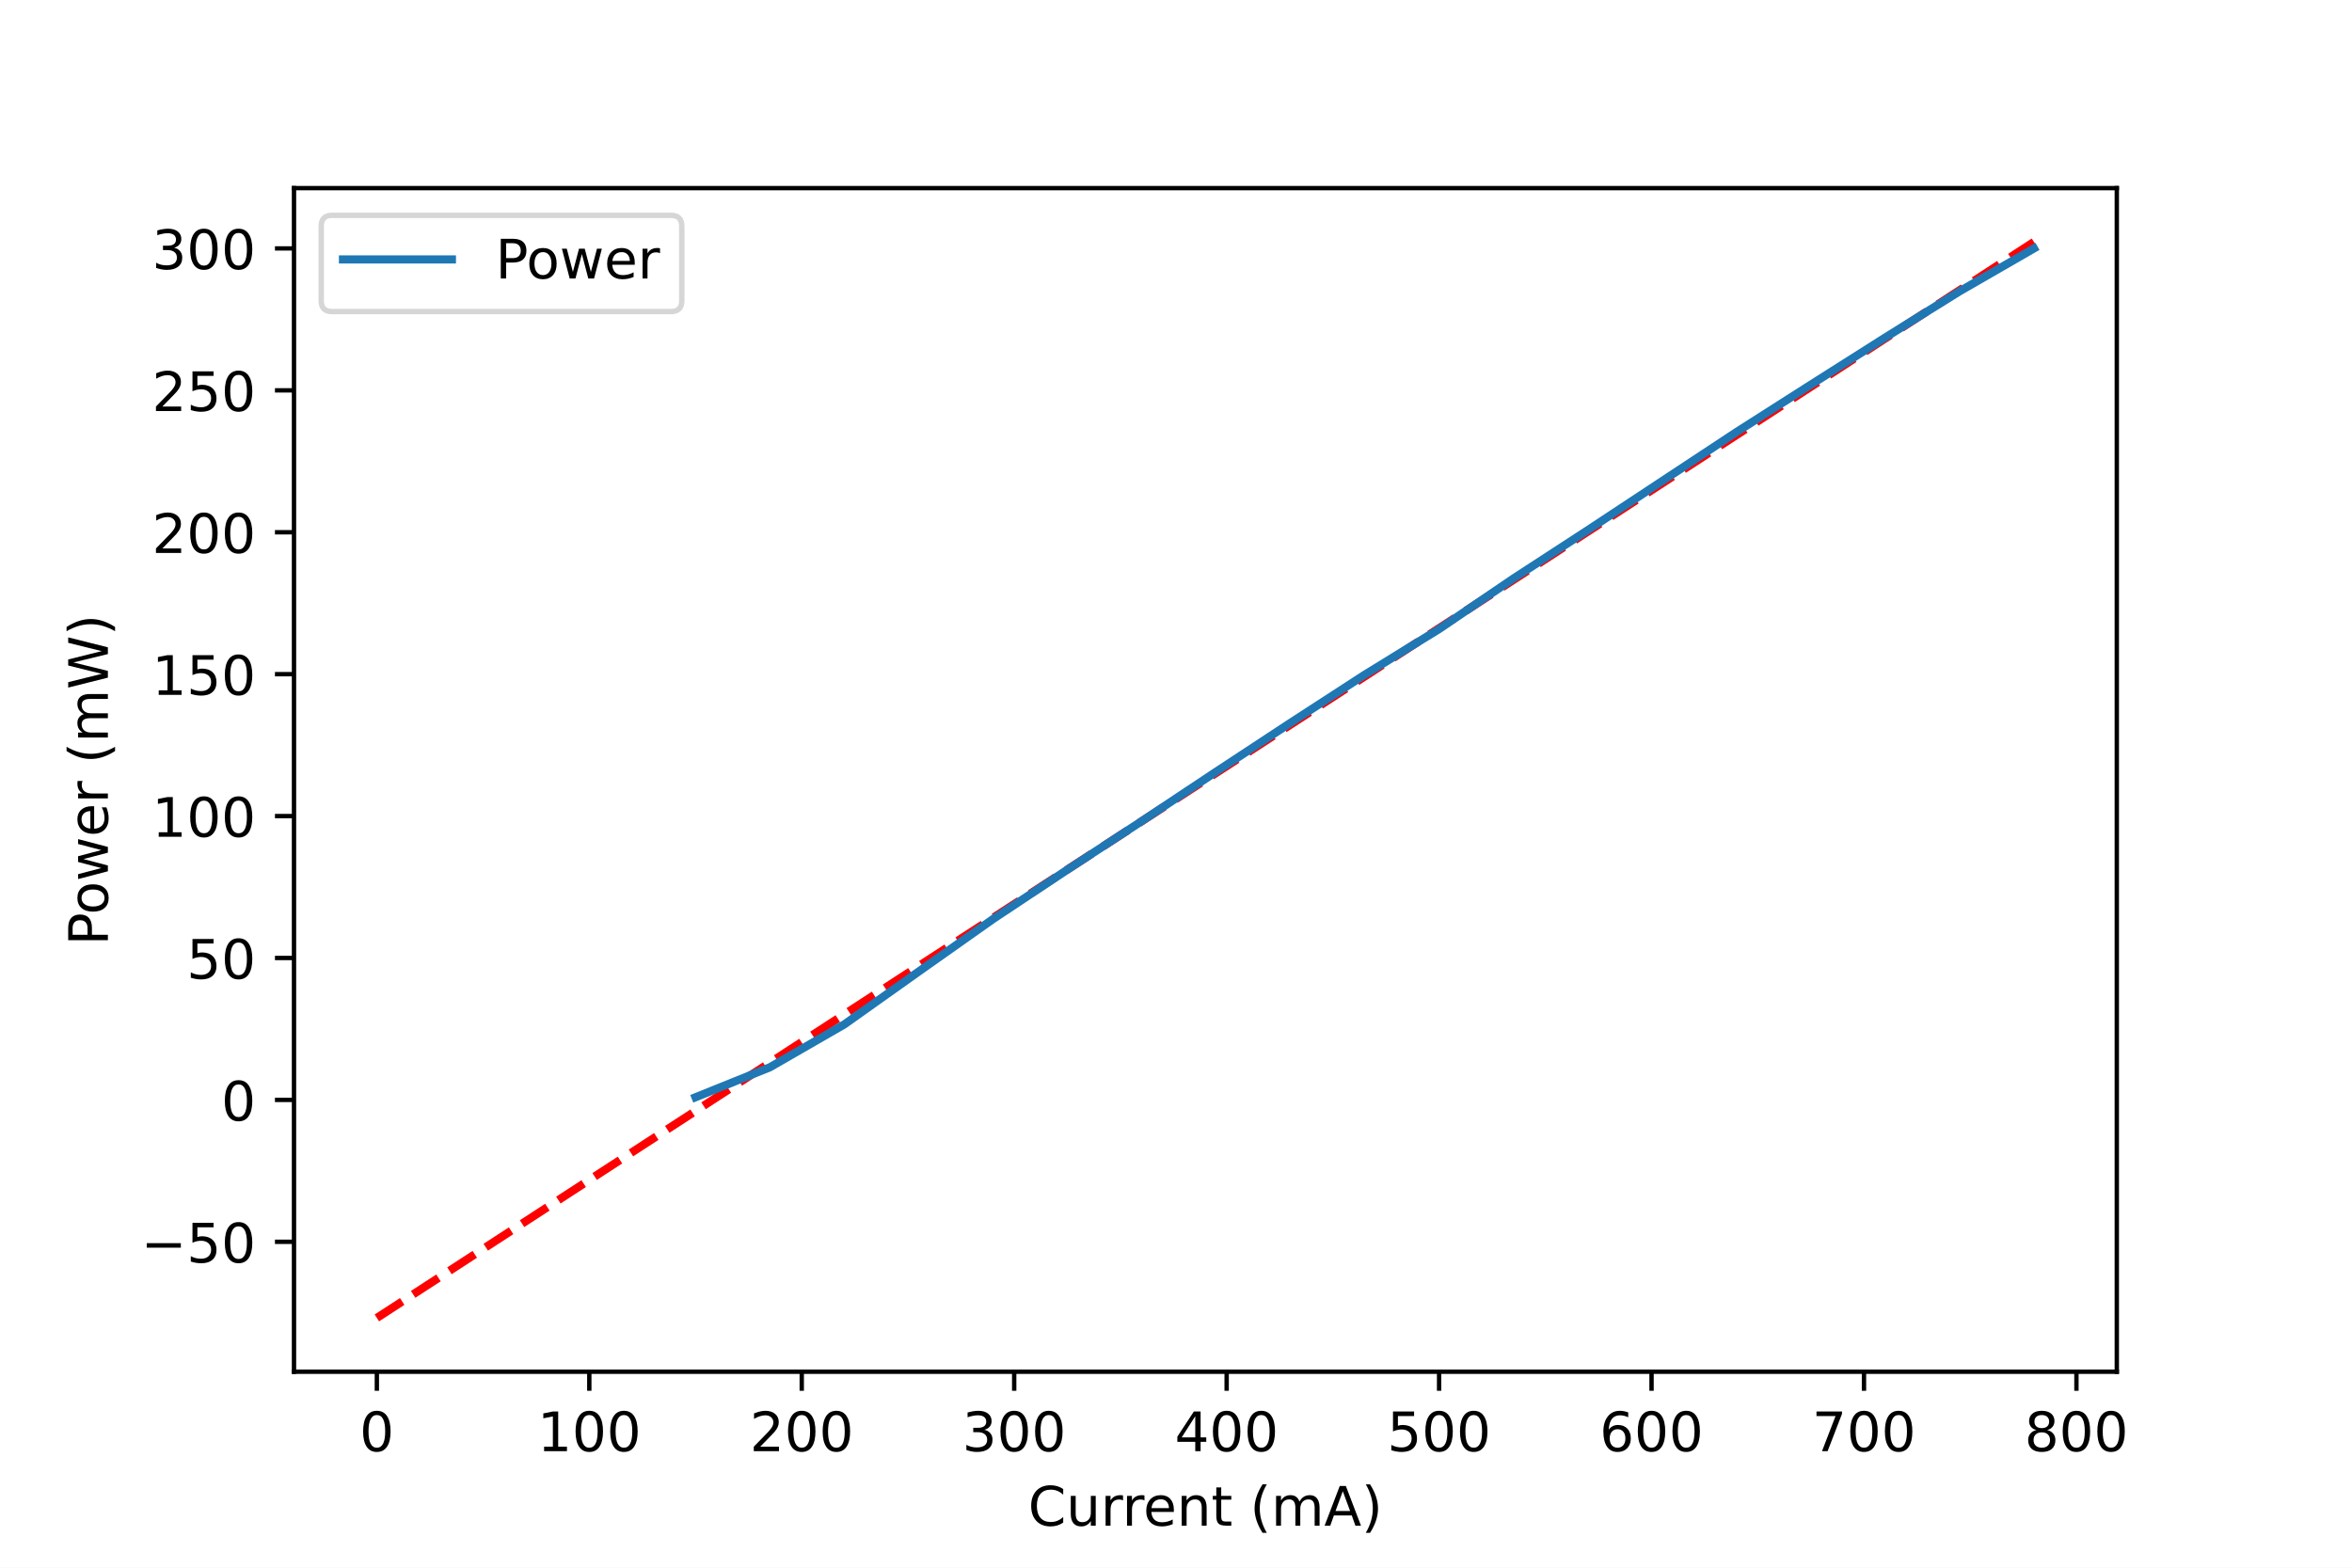
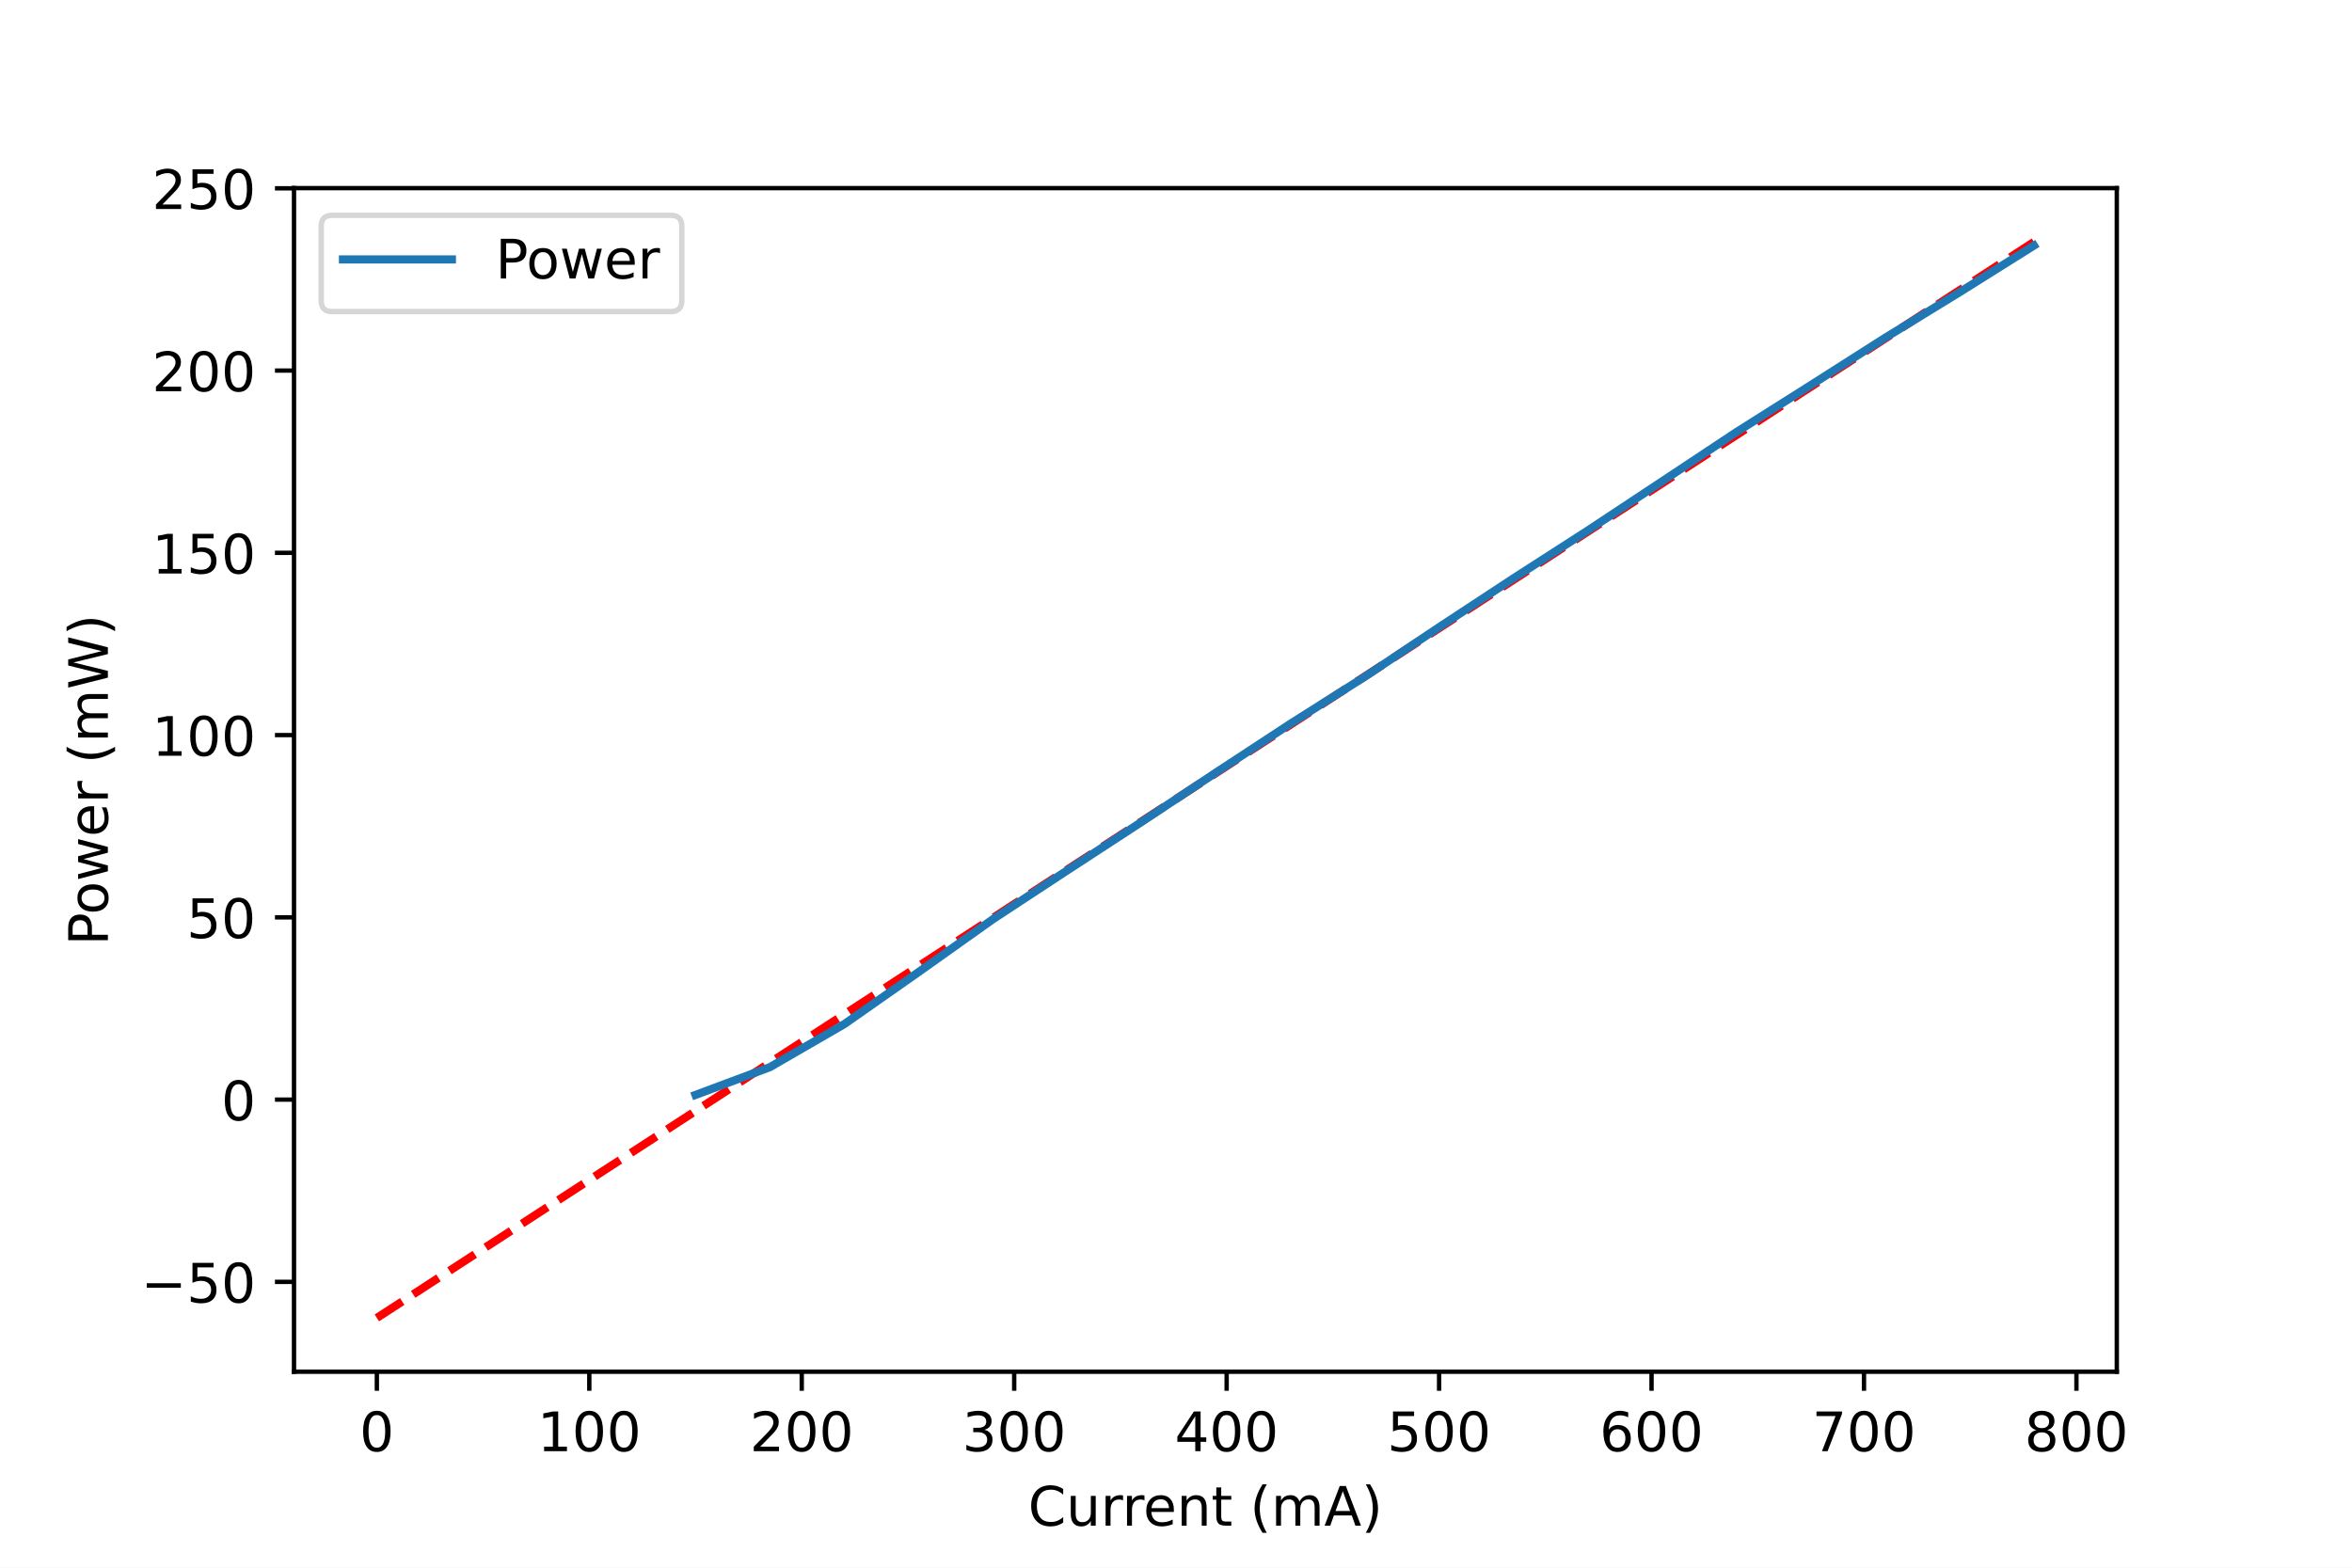
<svg xmlns="http://www.w3.org/2000/svg" xmlns:xlink="http://www.w3.org/1999/xlink" width="432pt" height="288pt" viewBox="0 0 432 288" version="1.1">
  <defs>
    <style type="text/css">*{stroke-linejoin: round; stroke-linecap: butt}</style>
  </defs>
  <g id="figure_1">
    <g id="patch_1">
      <path d="M 0 288  L 432 288  L 432 0  L 0 0  z " style="fill: #ffffff" />
    </g>
    <g id="axes_1">
      <g id="patch_2">
        <path d="M 54 252  L 388.8 252  L 388.8 34.56  L 54 34.56  z " style="fill: #ffffff" />
      </g>
      <g id="matplotlib.axis_1">
        <g id="xtick_1">
          <g id="line2d_1">
            <defs>
-               <path id="m8e9d6e1b4d" d="M 0 0  L 0 3.5  " style="stroke: #000000; stroke-width: 0.8" />
+               <path id="mfcd61e8015" d="M 0 0  L 0 3.5  " style="stroke: #000000; stroke-width: 0.8" />
            </defs>
            <g>
-               <use xlink:href="#m8e9d6e1b4d" x="69.218" y="252" style="stroke: #000000; stroke-width: 0.8" />
+               <use xlink:href="#mfcd61e8015" x="69.218" y="252" style="stroke: #000000; stroke-width: 0.8" />
            </g>
          </g>
          <g id="text_1">
            <g transform="translate(66.03693 266.5984)scale(0.1 -0.1)">
              <defs>
                <path id="DejaVuSans-30" d="M 2034 4250  Q 1547 4250 1301 3770  Q 1056 3291 1056 2328  Q 1056 1369 1301 889  Q 1547 409 2034 409  Q 2525 409 2770 889  Q 3016 1369 3016 2328  Q 3016 3291 2770 3770  Q 2525 4250 2034 4250  z M 2034 4750  Q 2819 4750 3233 4129  Q 3647 3509 3647 2328  Q 3647 1150 3233 529  Q 2819 -91 2034 -91  Q 1250 -91 836 529  Q 422 1150 422 2328  Q 422 3509 836 4129  Q 1250 4750 2034 4750  z " transform="scale(0.015625)" />
              </defs>
              <use xlink:href="#DejaVuSans-30" />
            </g>
          </g>
        </g>
        <g id="xtick_2">
          <g id="line2d_2">
            <g>
-               <use xlink:href="#m8e9d6e1b4d" x="108.239" y="252" style="stroke: #000000; stroke-width: 0.8" />
+               <use xlink:href="#mfcd61e8015" x="108.239" y="252" style="stroke: #000000; stroke-width: 0.8" />
            </g>
          </g>
          <g id="text_2">
            <g transform="translate(98.69541 266.5984)scale(0.1 -0.1)">
              <defs>
                <path id="DejaVuSans-31" d="M 794 531  L 1825 531  L 1825 4091  L 703 3866  L 703 4441  L 1819 4666  L 2450 4666  L 2450 531  L 3481 531  L 3481 0  L 794 0  L 794 531  z " transform="scale(0.015625)" />
              </defs>
              <use xlink:href="#DejaVuSans-31" />
              <use xlink:href="#DejaVuSans-30" x="63.623" />
              <use xlink:href="#DejaVuSans-30" x="127.246" />
            </g>
          </g>
        </g>
        <g id="xtick_3">
          <g id="line2d_3">
            <g>
-               <use xlink:href="#m8e9d6e1b4d" x="147.26" y="252" style="stroke: #000000; stroke-width: 0.8" />
+               <use xlink:href="#mfcd61e8015" x="147.26" y="252" style="stroke: #000000; stroke-width: 0.8" />
            </g>
          </g>
          <g id="text_3">
            <g transform="translate(137.7164 266.5984)scale(0.1 -0.1)">
              <defs>
                <path id="DejaVuSans-32" d="M 1228 531  L 3431 531  L 3431 0  L 469 0  L 469 531  Q 828 903 1448 1529  Q 2069 2156 2228 2338  Q 2531 2678 2651 2914  Q 2772 3150 2772 3378  Q 2772 3750 2511 3984  Q 2250 4219 1831 4219  Q 1534 4219 1204 4116  Q 875 4013 500 3803  L 500 4441  Q 881 4594 1212 4672  Q 1544 4750 1819 4750  Q 2544 4750 2975 4387  Q 3406 4025 3406 3419  Q 3406 3131 3298 2873  Q 3191 2616 2906 2266  Q 2828 2175 2409 1742  Q 1991 1309 1228 531  z " transform="scale(0.015625)" />
              </defs>
              <use xlink:href="#DejaVuSans-32" />
              <use xlink:href="#DejaVuSans-30" x="63.623" />
              <use xlink:href="#DejaVuSans-30" x="127.246" />
            </g>
          </g>
        </g>
        <g id="xtick_4">
          <g id="line2d_4">
            <g>
-               <use xlink:href="#m8e9d6e1b4d" x="186.281" y="252" style="stroke: #000000; stroke-width: 0.8" />
+               <use xlink:href="#mfcd61e8015" x="186.281" y="252" style="stroke: #000000; stroke-width: 0.8" />
            </g>
          </g>
          <g id="text_4">
            <g transform="translate(176.7374 266.5984)scale(0.1 -0.1)">
              <defs>
                <path id="DejaVuSans-33" d="M 2597 2516  Q 3050 2419 3304 2112  Q 3559 1806 3559 1356  Q 3559 666 3084 287  Q 2609 -91 1734 -91  Q 1441 -91 1130 -33  Q 819 25 488 141  L 488 750  Q 750 597 1062 519  Q 1375 441 1716 441  Q 2309 441 2620 675  Q 2931 909 2931 1356  Q 2931 1769 2642 2001  Q 2353 2234 1838 2234  L 1294 2234  L 1294 2753  L 1863 2753  Q 2328 2753 2575 2939  Q 2822 3125 2822 3475  Q 2822 3834 2567 4026  Q 2313 4219 1838 4219  Q 1578 4219 1281 4162  Q 984 4106 628 3988  L 628 4550  Q 988 4650 1302 4700  Q 1616 4750 1894 4750  Q 2613 4750 3031 4423  Q 3450 4097 3450 3541  Q 3450 3153 3228 2886  Q 3006 2619 2597 2516  z " transform="scale(0.015625)" />
              </defs>
              <use xlink:href="#DejaVuSans-33" />
              <use xlink:href="#DejaVuSans-30" x="63.623" />
              <use xlink:href="#DejaVuSans-30" x="127.246" />
            </g>
          </g>
        </g>
        <g id="xtick_5">
          <g id="line2d_5">
            <g>
-               <use xlink:href="#m8e9d6e1b4d" x="225.302" y="252" style="stroke: #000000; stroke-width: 0.8" />
+               <use xlink:href="#mfcd61e8015" x="225.302" y="252" style="stroke: #000000; stroke-width: 0.8" />
            </g>
          </g>
          <g id="text_5">
            <g transform="translate(215.7583 266.5984)scale(0.1 -0.1)">
              <defs>
                <path id="DejaVuSans-34" d="M 2419 4116  L 825 1625  L 2419 1625  L 2419 4116  z M 2253 4666  L 3047 4666  L 3047 1625  L 3713 1625  L 3713 1100  L 3047 1100  L 3047 0  L 2419 0  L 2419 1100  L 313 1100  L 313 1709  L 2253 4666  z " transform="scale(0.015625)" />
              </defs>
              <use xlink:href="#DejaVuSans-34" />
              <use xlink:href="#DejaVuSans-30" x="63.623" />
              <use xlink:href="#DejaVuSans-30" x="127.246" />
            </g>
          </g>
        </g>
        <g id="xtick_6">
          <g id="line2d_6">
            <g>
-               <use xlink:href="#m8e9d6e1b4d" x="264.323" y="252" style="stroke: #000000; stroke-width: 0.8" />
+               <use xlink:href="#mfcd61e8015" x="264.323" y="252" style="stroke: #000000; stroke-width: 0.8" />
            </g>
          </g>
          <g id="text_6">
            <g transform="translate(254.7793 266.5984)scale(0.1 -0.1)">
              <defs>
                <path id="DejaVuSans-35" d="M 691 4666  L 3169 4666  L 3169 4134  L 1269 4134  L 1269 2991  Q 1406 3038 1543 3061  Q 1681 3084 1819 3084  Q 2600 3084 3056 2656  Q 3513 2228 3513 1497  Q 3513 744 3044 326  Q 2575 -91 1722 -91  Q 1428 -91 1123 -41  Q 819 9 494 109  L 494 744  Q 775 591 1075 516  Q 1375 441 1709 441  Q 2250 441 2565 725  Q 2881 1009 2881 1497  Q 2881 1984 2565 2268  Q 2250 2553 1709 2553  Q 1456 2553 1204 2497  Q 953 2441 691 2322  L 691 4666  z " transform="scale(0.015625)" />
              </defs>
              <use xlink:href="#DejaVuSans-35" />
              <use xlink:href="#DejaVuSans-30" x="63.623" />
              <use xlink:href="#DejaVuSans-30" x="127.246" />
            </g>
          </g>
        </g>
        <g id="xtick_7">
          <g id="line2d_7">
            <g>
-               <use xlink:href="#m8e9d6e1b4d" x="303.344" y="252" style="stroke: #000000; stroke-width: 0.8" />
+               <use xlink:href="#mfcd61e8015" x="303.344" y="252" style="stroke: #000000; stroke-width: 0.8" />
            </g>
          </g>
          <g id="text_7">
            <g transform="translate(293.8003 266.5984)scale(0.1 -0.1)">
              <defs>
                <path id="DejaVuSans-36" d="M 2113 2584  Q 1688 2584 1439 2293  Q 1191 2003 1191 1497  Q 1191 994 1439 701  Q 1688 409 2113 409  Q 2538 409 2786 701  Q 3034 994 3034 1497  Q 3034 2003 2786 2293  Q 2538 2584 2113 2584  z M 3366 4563  L 3366 3988  Q 3128 4100 2886 4159  Q 2644 4219 2406 4219  Q 1781 4219 1451 3797  Q 1122 3375 1075 2522  Q 1259 2794 1537 2939  Q 1816 3084 2150 3084  Q 2853 3084 3261 2657  Q 3669 2231 3669 1497  Q 3669 778 3244 343  Q 2819 -91 2113 -91  Q 1303 -91 875 529  Q 447 1150 447 2328  Q 447 3434 972 4092  Q 1497 4750 2381 4750  Q 2619 4750 2861 4703  Q 3103 4656 3366 4563  z " transform="scale(0.015625)" />
              </defs>
              <use xlink:href="#DejaVuSans-36" />
              <use xlink:href="#DejaVuSans-30" x="63.623" />
              <use xlink:href="#DejaVuSans-30" x="127.246" />
            </g>
          </g>
        </g>
        <g id="xtick_8">
          <g id="line2d_8">
            <g>
-               <use xlink:href="#m8e9d6e1b4d" x="342.365" y="252" style="stroke: #000000; stroke-width: 0.8" />
+               <use xlink:href="#mfcd61e8015" x="342.365" y="252" style="stroke: #000000; stroke-width: 0.8" />
            </g>
          </g>
          <g id="text_8">
            <g transform="translate(332.8213 266.5984)scale(0.1 -0.1)">
              <defs>
                <path id="DejaVuSans-37" d="M 525 4666  L 3525 4666  L 3525 4397  L 1831 0  L 1172 0  L 2766 4134  L 525 4134  L 525 4666  z " transform="scale(0.015625)" />
              </defs>
              <use xlink:href="#DejaVuSans-37" />
              <use xlink:href="#DejaVuSans-30" x="63.623" />
              <use xlink:href="#DejaVuSans-30" x="127.246" />
            </g>
          </g>
        </g>
        <g id="xtick_9">
          <g id="line2d_9">
            <g>
-               <use xlink:href="#m8e9d6e1b4d" x="381.386" y="252" style="stroke: #000000; stroke-width: 0.8" />
+               <use xlink:href="#mfcd61e8015" x="381.386" y="252" style="stroke: #000000; stroke-width: 0.8" />
            </g>
          </g>
          <g id="text_9">
            <g transform="translate(371.8423 266.5984)scale(0.1 -0.1)">
              <defs>
                <path id="DejaVuSans-38" d="M 2034 2216  Q 1584 2216 1326 1975  Q 1069 1734 1069 1313  Q 1069 891 1326 650  Q 1584 409 2034 409  Q 2484 409 2743 651  Q 3003 894 3003 1313  Q 3003 1734 2745 1975  Q 2488 2216 2034 2216  z M 1403 2484  Q 997 2584 770 2862  Q 544 3141 544 3541  Q 544 4100 942 4425  Q 1341 4750 2034 4750  Q 2731 4750 3128 4425  Q 3525 4100 3525 3541  Q 3525 3141 3298 2862  Q 3072 2584 2669 2484  Q 3125 2378 3379 2068  Q 3634 1759 3634 1313  Q 3634 634 3220 271  Q 2806 -91 2034 -91  Q 1263 -91 848 271  Q 434 634 434 1313  Q 434 1759 690 2068  Q 947 2378 1403 2484  z M 1172 3481  Q 1172 3119 1398 2916  Q 1625 2713 2034 2713  Q 2441 2713 2670 2916  Q 2900 3119 2900 3481  Q 2900 3844 2670 4047  Q 2441 4250 2034 4250  Q 1625 4250 1398 4047  Q 1172 3844 1172 3481  z " transform="scale(0.015625)" />
              </defs>
              <use xlink:href="#DejaVuSans-38" />
              <use xlink:href="#DejaVuSans-30" x="63.623" />
              <use xlink:href="#DejaVuSans-30" x="127.246" />
            </g>
          </g>
        </g>
        <g id="text_10">
          <g transform="translate(188.8422 280.2766)scale(0.1 -0.1)">
            <defs>
              <path id="DejaVuSans-43" d="M 4122 4306  L 4122 3641  Q 3803 3938 3442 4084  Q 3081 4231 2675 4231  Q 1875 4231 1450 3742  Q 1025 3253 1025 2328  Q 1025 1406 1450 917  Q 1875 428 2675 428  Q 3081 428 3442 575  Q 3803 722 4122 1019  L 4122 359  Q 3791 134 3420 21  Q 3050 -91 2638 -91  Q 1578 -91 968 557  Q 359 1206 359 2328  Q 359 3453 968 4101  Q 1578 4750 2638 4750  Q 3056 4750 3426 4639  Q 3797 4528 4122 4306  z " transform="scale(0.015625)" />
              <path id="DejaVuSans-75" d="M 544 1381  L 544 3500  L 1119 3500  L 1119 1403  Q 1119 906 1312 657  Q 1506 409 1894 409  Q 2359 409 2629 706  Q 2900 1003 2900 1516  L 2900 3500  L 3475 3500  L 3475 0  L 2900 0  L 2900 538  Q 2691 219 2414 64  Q 2138 -91 1772 -91  Q 1169 -91 856 284  Q 544 659 544 1381  z M 1991 3584  L 1991 3584  z " transform="scale(0.015625)" />
              <path id="DejaVuSans-72" d="M 2631 2963  Q 2534 3019 2420 3045  Q 2306 3072 2169 3072  Q 1681 3072 1420 2755  Q 1159 2438 1159 1844  L 1159 0  L 581 0  L 581 3500  L 1159 3500  L 1159 2956  Q 1341 3275 1631 3429  Q 1922 3584 2338 3584  Q 2397 3584 2469 3576  Q 2541 3569 2628 3553  L 2631 2963  z " transform="scale(0.015625)" />
              <path id="DejaVuSans-65" d="M 3597 1894  L 3597 1613  L 953 1613  Q 991 1019 1311 708  Q 1631 397 2203 397  Q 2534 397 2845 478  Q 3156 559 3463 722  L 3463 178  Q 3153 47 2828 -22  Q 2503 -91 2169 -91  Q 1331 -91 842 396  Q 353 884 353 1716  Q 353 2575 817 3079  Q 1281 3584 2069 3584  Q 2775 3584 3186 3129  Q 3597 2675 3597 1894  z M 3022 2063  Q 3016 2534 2758 2815  Q 2500 3097 2075 3097  Q 1594 3097 1305 2825  Q 1016 2553 972 2059  L 3022 2063  z " transform="scale(0.015625)" />
              <path id="DejaVuSans-6e" d="M 3513 2113  L 3513 0  L 2938 0  L 2938 2094  Q 2938 2591 2744 2837  Q 2550 3084 2163 3084  Q 1697 3084 1428 2787  Q 1159 2491 1159 1978  L 1159 0  L 581 0  L 581 3500  L 1159 3500  L 1159 2956  Q 1366 3272 1645 3428  Q 1925 3584 2291 3584  Q 2894 3584 3203 3211  Q 3513 2838 3513 2113  z " transform="scale(0.015625)" />
              <path id="DejaVuSans-74" d="M 1172 4494  L 1172 3500  L 2356 3500  L 2356 3053  L 1172 3053  L 1172 1153  Q 1172 725 1289 603  Q 1406 481 1766 481  L 2356 481  L 2356 0  L 1766 0  Q 1100 0 847 248  Q 594 497 594 1153  L 594 3053  L 172 3053  L 172 3500  L 594 3500  L 594 4494  L 1172 4494  z " transform="scale(0.015625)" />
              <path id="DejaVuSans-20" transform="scale(0.015625)" />
              <path id="DejaVuSans-28" d="M 1984 4856  Q 1566 4138 1362 3434  Q 1159 2731 1159 2009  Q 1159 1288 1364 580  Q 1569 -128 1984 -844  L 1484 -844  Q 1016 -109 783 600  Q 550 1309 550 2009  Q 550 2706 781 3412  Q 1013 4119 1484 4856  L 1984 4856  z " transform="scale(0.015625)" />
              <path id="DejaVuSans-6d" d="M 3328 2828  Q 3544 3216 3844 3400  Q 4144 3584 4550 3584  Q 5097 3584 5394 3201  Q 5691 2819 5691 2113  L 5691 0  L 5113 0  L 5113 2094  Q 5113 2597 4934 2840  Q 4756 3084 4391 3084  Q 3944 3084 3684 2787  Q 3425 2491 3425 1978  L 3425 0  L 2847 0  L 2847 2094  Q 2847 2600 2669 2842  Q 2491 3084 2119 3084  Q 1678 3084 1418 2786  Q 1159 2488 1159 1978  L 1159 0  L 581 0  L 581 3500  L 1159 3500  L 1159 2956  Q 1356 3278 1631 3431  Q 1906 3584 2284 3584  Q 2666 3584 2933 3390  Q 3200 3197 3328 2828  z " transform="scale(0.015625)" />
              <path id="DejaVuSans-41" d="M 2188 4044  L 1331 1722  L 3047 1722  L 2188 4044  z M 1831 4666  L 2547 4666  L 4325 0  L 3669 0  L 3244 1197  L 1141 1197  L 716 0  L 50 0  L 1831 4666  z " transform="scale(0.015625)" />
              <path id="DejaVuSans-29" d="M 513 4856  L 1013 4856  Q 1481 4119 1714 3412  Q 1947 2706 1947 2009  Q 1947 1309 1714 600  Q 1481 -109 1013 -844  L 513 -844  Q 928 -128 1133 580  Q 1338 1288 1338 2009  Q 1338 2731 1133 3434  Q 928 4138 513 4856  z " transform="scale(0.015625)" />
            </defs>
            <use xlink:href="#DejaVuSans-43" />
            <use xlink:href="#DejaVuSans-75" x="69.824" />
            <use xlink:href="#DejaVuSans-72" x="133.203" />
            <use xlink:href="#DejaVuSans-72" x="172.566" />
            <use xlink:href="#DejaVuSans-65" x="211.43" />
            <use xlink:href="#DejaVuSans-6e" x="272.953" />
            <use xlink:href="#DejaVuSans-74" x="336.332" />
            <use xlink:href="#DejaVuSans-20" x="375.541" />
            <use xlink:href="#DejaVuSans-28" x="407.328" />
            <use xlink:href="#DejaVuSans-6d" x="446.342" />
            <use xlink:href="#DejaVuSans-41" x="543.754" />
            <use xlink:href="#DejaVuSans-29" x="612.162" />
          </g>
        </g>
      </g>
      <g id="matplotlib.axis_2">
        <g id="ytick_1">
          <g id="line2d_10">
            <defs>
-               <path id="m1fa6ae3ef1" d="M 0 0  L -3.5 0  " style="stroke: #000000; stroke-width: 0.8" />
+               <path id="m5d282acfea" d="M 0 0  L -3.5 0  " style="stroke: #000000; stroke-width: 0.8" />
            </defs>
            <g>
-               <use xlink:href="#m1fa6ae3ef1" x="54" y="228.132" style="stroke: #000000; stroke-width: 0.8" />
+               <use xlink:href="#m5d282acfea" x="54" y="235.493" style="stroke: #000000; stroke-width: 0.8" />
            </g>
          </g>
          <g id="text_11">
-             <g transform="translate(25.89531 231.9315)scale(0.1 -0.1)">
+             <g transform="translate(25.89531 239.2925)scale(0.1 -0.1)">
              <defs>
                <path id="DejaVuSans-2212" d="M 678 2272  L 4684 2272  L 4684 1741  L 678 1741  L 678 2272  z " transform="scale(0.015625)" />
              </defs>
              <use xlink:href="#DejaVuSans-2212" />
              <use xlink:href="#DejaVuSans-35" x="83.789" />
              <use xlink:href="#DejaVuSans-30" x="147.412" />
            </g>
          </g>
        </g>
        <g id="ytick_2">
          <g id="line2d_11">
            <g>
-               <use xlink:href="#m1fa6ae3ef1" x="54" y="202.062" style="stroke: #000000; stroke-width: 0.8" />
+               <use xlink:href="#m5d282acfea" x="54" y="202.01" style="stroke: #000000; stroke-width: 0.8" />
            </g>
          </g>
          <g id="text_12">
-             <g transform="translate(40.6375 205.8609)scale(0.1 -0.1)">
+             <g transform="translate(40.6375 205.8096)scale(0.1 -0.1)">
              <use xlink:href="#DejaVuSans-30" />
            </g>
          </g>
        </g>
        <g id="ytick_3">
          <g id="line2d_12">
            <g>
-               <use xlink:href="#m1fa6ae3ef1" x="54" y="175.991" style="stroke: #000000; stroke-width: 0.8" />
+               <use xlink:href="#m5d282acfea" x="54" y="168.528" style="stroke: #000000; stroke-width: 0.8" />
            </g>
          </g>
          <g id="text_13">
-             <g transform="translate(34.275 179.7903)scale(0.1 -0.1)">
+             <g transform="translate(34.275 172.3267)scale(0.1 -0.1)">
              <use xlink:href="#DejaVuSans-35" />
              <use xlink:href="#DejaVuSans-30" x="63.623" />
            </g>
          </g>
        </g>
        <g id="ytick_4">
          <g id="line2d_13">
            <g>
-               <use xlink:href="#m1fa6ae3ef1" x="54" y="149.921" style="stroke: #000000; stroke-width: 0.8" />
+               <use xlink:href="#m5d282acfea" x="54" y="135.045" style="stroke: #000000; stroke-width: 0.8" />
            </g>
          </g>
          <g id="text_14">
-             <g transform="translate(27.9125 153.7198)scale(0.1 -0.1)">
+             <g transform="translate(27.9125 138.8438)scale(0.1 -0.1)">
              <use xlink:href="#DejaVuSans-31" />
              <use xlink:href="#DejaVuSans-30" x="63.623" />
              <use xlink:href="#DejaVuSans-30" x="127.246" />
            </g>
          </g>
        </g>
        <g id="ytick_5">
          <g id="line2d_14">
            <g>
-               <use xlink:href="#m1fa6ae3ef1" x="54" y="123.85" style="stroke: #000000; stroke-width: 0.8" />
+               <use xlink:href="#m5d282acfea" x="54" y="101.562" style="stroke: #000000; stroke-width: 0.8" />
            </g>
          </g>
          <g id="text_15">
-             <g transform="translate(27.9125 127.6492)scale(0.1 -0.1)">
+             <g transform="translate(27.9125 105.3609)scale(0.1 -0.1)">
              <use xlink:href="#DejaVuSans-31" />
              <use xlink:href="#DejaVuSans-35" x="63.623" />
              <use xlink:href="#DejaVuSans-30" x="127.246" />
            </g>
          </g>
        </g>
        <g id="ytick_6">
          <g id="line2d_15">
            <g>
-               <use xlink:href="#m1fa6ae3ef1" x="54" y="97.779" style="stroke: #000000; stroke-width: 0.8" />
+               <use xlink:href="#m5d282acfea" x="54" y="68.079" style="stroke: #000000; stroke-width: 0.8" />
            </g>
          </g>
          <g id="text_16">
-             <g transform="translate(27.9125 101.5787)scale(0.1 -0.1)">
+             <g transform="translate(27.9125 71.87803)scale(0.1 -0.1)">
              <use xlink:href="#DejaVuSans-32" />
              <use xlink:href="#DejaVuSans-30" x="63.623" />
              <use xlink:href="#DejaVuSans-30" x="127.246" />
            </g>
          </g>
        </g>
        <g id="ytick_7">
          <g id="line2d_16">
            <g>
-               <use xlink:href="#m1fa6ae3ef1" x="54" y="71.709" style="stroke: #000000; stroke-width: 0.8" />
+               <use xlink:href="#m5d282acfea" x="54" y="34.596" style="stroke: #000000; stroke-width: 0.8" />
            </g>
          </g>
          <g id="text_17">
-             <g transform="translate(27.9125 75.50815)scale(0.1 -0.1)">
+             <g transform="translate(27.9125 38.39513)scale(0.1 -0.1)">
              <use xlink:href="#DejaVuSans-32" />
              <use xlink:href="#DejaVuSans-35" x="63.623" />
              <use xlink:href="#DejaVuSans-30" x="127.246" />
            </g>
          </g>
        </g>
-         <g id="ytick_8">
-           <g id="line2d_17">
-             <g>
-               <use xlink:href="#m1fa6ae3ef1" x="54" y="45.638" style="stroke: #000000; stroke-width: 0.8" />
-             </g>
-           </g>
-           <g id="text_18">
-             <g transform="translate(27.9125 49.4376)scale(0.1 -0.1)">
-               <use xlink:href="#DejaVuSans-33" />
-               <use xlink:href="#DejaVuSans-30" x="63.623" />
-               <use xlink:href="#DejaVuSans-30" x="127.246" />
-             </g>
-           </g>
-         </g>
-         <g id="text_19">
+         <g id="text_18">
          <g transform="translate(19.81563 173.6987)rotate(-90)scale(0.1 -0.1)">
            <defs>
              <path id="DejaVuSans-50" d="M 1259 4147  L 1259 2394  L 2053 2394  Q 2494 2394 2734 2622  Q 2975 2850 2975 3272  Q 2975 3691 2734 3919  Q 2494 4147 2053 4147  L 1259 4147  z M 628 4666  L 2053 4666  Q 2838 4666 3239 4311  Q 3641 3956 3641 3272  Q 3641 2581 3239 2228  Q 2838 1875 2053 1875  L 1259 1875  L 1259 0  L 628 0  L 628 4666  z " transform="scale(0.015625)" />
              <path id="DejaVuSans-6f" d="M 1959 3097  Q 1497 3097 1228 2736  Q 959 2375 959 1747  Q 959 1119 1226 758  Q 1494 397 1959 397  Q 2419 397 2687 759  Q 2956 1122 2956 1747  Q 2956 2369 2687 2733  Q 2419 3097 1959 3097  z M 1959 3584  Q 2709 3584 3137 3096  Q 3566 2609 3566 1747  Q 3566 888 3137 398  Q 2709 -91 1959 -91  Q 1206 -91 779 398  Q 353 888 353 1747  Q 353 2609 779 3096  Q 1206 3584 1959 3584  z " transform="scale(0.015625)" />
              <path id="DejaVuSans-77" d="M 269 3500  L 844 3500  L 1563 769  L 2278 3500  L 2956 3500  L 3675 769  L 4391 3500  L 4966 3500  L 4050 0  L 3372 0  L 2619 2869  L 1863 0  L 1184 0  L 269 3500  z " transform="scale(0.015625)" />
              <path id="DejaVuSans-57" d="M 213 4666  L 850 4666  L 1831 722  L 2809 4666  L 3519 4666  L 4500 722  L 5478 4666  L 6119 4666  L 4947 0  L 4153 0  L 3169 4050  L 2175 0  L 1381 0  L 213 4666  z " transform="scale(0.015625)" />
            </defs>
            <use xlink:href="#DejaVuSans-50" />
            <use xlink:href="#DejaVuSans-6f" x="56.678" />
            <use xlink:href="#DejaVuSans-77" x="117.859" />
            <use xlink:href="#DejaVuSans-65" x="199.646" />
            <use xlink:href="#DejaVuSans-72" x="261.17" />
            <use xlink:href="#DejaVuSans-20" x="302.283" />
            <use xlink:href="#DejaVuSans-28" x="334.07" />
            <use xlink:href="#DejaVuSans-6d" x="373.084" />
            <use xlink:href="#DejaVuSans-57" x="470.496" />
            <use xlink:href="#DejaVuSans-29" x="569.373" />
          </g>
        </g>
      </g>
      <g id="LineCollection_1">
-         <path d="M 127.75 201.588  L 127.75 201.57  " clip-path="url(#pc1b6416659)" style="fill: none; stroke: #1f77b4; stroke-width: 1.5" />
-         <path d="M 141.407 196.076  L 141.407 196.064  " clip-path="url(#pc1b6416659)" style="fill: none; stroke: #1f77b4; stroke-width: 1.5" />
-         <path d="M 155.064 188.417  L 155.064 187.988  " clip-path="url(#pc1b6416659)" style="fill: none; stroke: #1f77b4; stroke-width: 1.5" />
-         <path d="M 168.722 178.494  L 168.722 178.494  " clip-path="url(#pc1b6416659)" style="fill: none; stroke: #1f77b4; stroke-width: 1.5" />
-         <path d="M 182.379 168.848  L 182.379 168.848  " clip-path="url(#pc1b6416659)" style="fill: none; stroke: #1f77b4; stroke-width: 1.5" />
-         <path d="M 196.036 159.775  L 196.036 159.775  " clip-path="url(#pc1b6416659)" style="fill: none; stroke: #1f77b4; stroke-width: 1.5" />
-         <path d="M 209.694 150.859  L 209.694 150.859  " clip-path="url(#pc1b6416659)" style="fill: none; stroke: #1f77b4; stroke-width: 1.5" />
-         <path d="M 223.351 141.787  L 223.351 141.787  " clip-path="url(#pc1b6416659)" style="fill: none; stroke: #1f77b4; stroke-width: 1.5" />
-         <path d="M 237.008 132.826  L 237.008 132.791  " clip-path="url(#pc1b6416659)" style="fill: none; stroke: #1f77b4; stroke-width: 1.5" />
-         <path d="M 250.666 123.954  L 250.666 123.954  " clip-path="url(#pc1b6416659)" style="fill: none; stroke: #1f77b4; stroke-width: 1.5" />
-         <path d="M 264.323 115.56  L 264.323 115.56  " clip-path="url(#pc1b6416659)" style="fill: none; stroke: #1f77b4; stroke-width: 1.5" />
-         <path d="M 277.98 106.278  L 277.98 106.278  " clip-path="url(#pc1b6416659)" style="fill: none; stroke: #1f77b4; stroke-width: 1.5" />
-         <path d="M 291.638 97.412  L 291.638 97.375  " clip-path="url(#pc1b6416659)" style="fill: none; stroke: #1f77b4; stroke-width: 1.5" />
-         <path d="M 305.295 88.396  L 305.295 88.365  " clip-path="url(#pc1b6416659)" style="fill: none; stroke: #1f77b4; stroke-width: 1.5" />
-         <path d="M 318.952 79.592  L 318.952 79.152  " clip-path="url(#pc1b6416659)" style="fill: none; stroke: #1f77b4; stroke-width: 1.5" />
-         <path d="M 332.61 70.666  L 332.61 70.666  " clip-path="url(#pc1b6416659)" style="fill: none; stroke: #1f77b4; stroke-width: 1.5" />
-         <path d="M 346.267 62.011  L 346.267 62.011  " clip-path="url(#pc1b6416659)" style="fill: none; stroke: #1f77b4; stroke-width: 1.5" />
-         <path d="M 359.924 53.512  L 359.924 53.512  " clip-path="url(#pc1b6416659)" style="fill: none; stroke: #1f77b4; stroke-width: 1.5" />
-         <path d="M 373.582 45.638  L 373.582 45.638  " clip-path="url(#pc1b6416659)" style="fill: none; stroke: #1f77b4; stroke-width: 1.5" />
+         <path d="M 127.75 201.166  L 127.75 201.127  " clip-path="url(#pc3f67fee15)" style="fill: none; stroke: #1f77b4; stroke-width: 1.5" />
+         <path d="M 141.407 196.054  L 141.407 196.038  " clip-path="url(#pc3f67fee15)" style="fill: none; stroke: #1f77b4; stroke-width: 1.5" />
+         <path d="M 155.064 188.151  L 155.064 188.143  " clip-path="url(#pc3f67fee15)" style="fill: none; stroke: #1f77b4; stroke-width: 1.5" />
+         <path d="M 168.722 178.572  L 168.722 178.572  " clip-path="url(#pc3f67fee15)" style="fill: none; stroke: #1f77b4; stroke-width: 1.5" />
+         <path d="M 182.379 168.862  L 182.379 168.862  " clip-path="url(#pc3f67fee15)" style="fill: none; stroke: #1f77b4; stroke-width: 1.5" />
+         <path d="M 196.036 159.889  L 196.036 159.889  " clip-path="url(#pc3f67fee15)" style="fill: none; stroke: #1f77b4; stroke-width: 1.5" />
+         <path d="M 209.694 150.982  L 209.694 150.982  " clip-path="url(#pc3f67fee15)" style="fill: none; stroke: #1f77b4; stroke-width: 1.5" />
+         <path d="M 223.351 142.146  L 223.351 141.705  " clip-path="url(#pc3f67fee15)" style="fill: none; stroke: #1f77b4; stroke-width: 1.5" />
+         <path d="M 237.008 132.969  L 237.008 132.969  " clip-path="url(#pc3f67fee15)" style="fill: none; stroke: #1f77b4; stroke-width: 1.5" />
+         <path d="M 250.666 124.33  L 250.666 124.33  " clip-path="url(#pc3f67fee15)" style="fill: none; stroke: #1f77b4; stroke-width: 1.5" />
+         <path d="M 264.323 115.223  L 264.323 115.223  " clip-path="url(#pc3f67fee15)" style="fill: none; stroke: #1f77b4; stroke-width: 1.5" />
+         <path d="M 277.98 106.249  L 277.98 106.249  " clip-path="url(#pc3f67fee15)" style="fill: none; stroke: #1f77b4; stroke-width: 1.5" />
+         <path d="M 291.638 97.485  L 291.638 97.436  " clip-path="url(#pc3f67fee15)" style="fill: none; stroke: #1f77b4; stroke-width: 1.5" />
+         <path d="M 305.295 88.672  L 305.295 88.18  " clip-path="url(#pc3f67fee15)" style="fill: none; stroke: #1f77b4; stroke-width: 1.5" />
+         <path d="M 318.952 79.399  L 318.952 79.349  " clip-path="url(#pc3f67fee15)" style="fill: none; stroke: #1f77b4; stroke-width: 1.5" />
+         <path d="M 332.61 70.77  L 332.61 70.722  " clip-path="url(#pc3f67fee15)" style="fill: none; stroke: #1f77b4; stroke-width: 1.5" />
+         <path d="M 346.267 62.059  L 346.267 62.036  " clip-path="url(#pc3f67fee15)" style="fill: none; stroke: #1f77b4; stroke-width: 1.5" />
+         <path d="M 359.924 53.684  L 359.924 53.68  " clip-path="url(#pc3f67fee15)" style="fill: none; stroke: #1f77b4; stroke-width: 1.5" />
+         <path d="M 373.582 45.11  L 373.582 45.11  " clip-path="url(#pc3f67fee15)" style="fill: none; stroke: #1f77b4; stroke-width: 1.5" />
+       </g>
+       <g id="line2d_17">
+         <path d="M 69.218 242.116  L 72.293 240.12  L 75.367 238.123  L 78.441 236.126  L 81.516 234.13  L 84.59 232.133  L 87.664 230.136  L 90.739 228.14  L 93.813 226.143  L 96.888 224.146  L 99.962 222.149  L 103.036 220.153  L 106.111 218.156  L 109.185 216.159  L 112.26 214.163  L 115.334 212.166  L 118.408 210.169  L 121.483 208.173  L 124.557 206.176  L 127.631 204.179  L 130.706 202.182  L 133.78 200.186  L 136.855 198.189  L 139.929 196.192  L 143.003 194.196  L 146.078 192.199  L 149.152 190.202  L 152.226 188.206  L 155.301 186.209  L 158.375 184.212  L 161.45 182.216  L 164.524 180.219  L 167.598 178.222  L 170.673 176.225  L 173.747 174.229  L 176.821 172.232  L 179.896 170.235  L 182.97 168.239  L 186.045 166.242  L 189.119 164.245  L 192.193 162.249  L 195.268 160.252  L 198.342 158.255  L 201.417 156.259  L 204.491 154.262  L 207.565 152.265  L 210.64 150.268  L 213.714 148.272  L 216.788 146.275  L 219.863 144.278  L 222.937 142.282  L 226.012 140.285  L 229.086 138.288  L 232.16 136.292  L 235.235 134.295  L 238.309 132.298  L 241.383 130.301  L 244.458 128.305  L 247.532 126.308  L 250.607 124.311  L 253.681 122.315  L 256.755 120.318  L 259.83 118.321  L 262.904 116.325  L 265.979 114.328  L 269.053 112.331  L 272.127 110.335  L 275.202 108.338  L 278.276 106.341  L 281.35 104.344  L 284.425 102.348  L 287.499 100.351  L 290.574 98.354  L 293.648 96.358  L 296.722 94.361  L 299.797 92.364  L 302.871 90.368  L 305.945 88.371  L 309.02 86.374  L 312.094 84.378  L 315.169 82.381  L 318.243 80.384  L 321.317 78.387  L 324.392 76.391  L 327.466 74.394  L 330.54 72.397  L 333.615 70.401  L 336.689 68.404  L 339.764 66.407  L 342.838 64.411  L 345.912 62.414  L 348.987 60.417  L 352.061 58.42  L 355.136 56.424  L 358.21 54.427  L 361.284 52.43  L 364.359 50.434  L 367.433 48.437  L 370.507 46.44  L 373.582 44.444  " clip-path="url(#pc3f67fee15)" style="fill: none; stroke-dasharray: 5.55,2.4; stroke-dashoffset: 0; stroke: #ff0000; stroke-width: 1.5" />
      </g>
      <g id="line2d_18">
-         <path d="M 69.218 242.116  L 72.293 240.12  L 75.367 238.123  L 78.441 236.126  L 81.516 234.13  L 84.59 232.133  L 87.664 230.136  L 90.739 228.14  L 93.813 226.143  L 96.888 224.146  L 99.962 222.149  L 103.036 220.153  L 106.111 218.156  L 109.185 216.159  L 112.26 214.163  L 115.334 212.166  L 118.408 210.169  L 121.483 208.173  L 124.557 206.176  L 127.631 204.179  L 130.706 202.182  L 133.78 200.186  L 136.855 198.189  L 139.929 196.192  L 143.003 194.196  L 146.078 192.199  L 149.152 190.202  L 152.226 188.206  L 155.301 186.209  L 158.375 184.212  L 161.45 182.216  L 164.524 180.219  L 167.598 178.222  L 170.673 176.225  L 173.747 174.229  L 176.821 172.232  L 179.896 170.235  L 182.97 168.239  L 186.045 166.242  L 189.119 164.245  L 192.193 162.249  L 195.268 160.252  L 198.342 158.255  L 201.417 156.259  L 204.491 154.262  L 207.565 152.265  L 210.64 150.268  L 213.714 148.272  L 216.788 146.275  L 219.863 144.278  L 222.937 142.282  L 226.012 140.285  L 229.086 138.288  L 232.16 136.292  L 235.235 134.295  L 238.309 132.298  L 241.383 130.301  L 244.458 128.305  L 247.532 126.308  L 250.607 124.311  L 253.681 122.315  L 256.755 120.318  L 259.83 118.321  L 262.904 116.325  L 265.979 114.328  L 269.053 112.331  L 272.127 110.335  L 275.202 108.338  L 278.276 106.341  L 281.35 104.344  L 284.425 102.348  L 287.499 100.351  L 290.574 98.354  L 293.648 96.358  L 296.722 94.361  L 299.797 92.364  L 302.871 90.368  L 305.945 88.371  L 309.02 86.374  L 312.094 84.378  L 315.169 82.381  L 318.243 80.384  L 321.317 78.387  L 324.392 76.391  L 327.466 74.394  L 330.54 72.397  L 333.615 70.401  L 336.689 68.404  L 339.764 66.407  L 342.838 64.411  L 345.912 62.414  L 348.987 60.417  L 352.061 58.42  L 355.136 56.424  L 358.21 54.427  L 361.284 52.43  L 364.359 50.434  L 367.433 48.437  L 370.507 46.44  L 373.582 44.444  " clip-path="url(#pc1b6416659)" style="fill: none; stroke-dasharray: 5.55,2.4; stroke-dashoffset: 0; stroke: #ff0000; stroke-width: 1.5" />
-       </g>
-       <g id="line2d_19">
-         <path d="M 127.75 201.579  L 141.407 196.07  L 155.064 188.202  L 168.722 178.494  L 182.379 168.848  L 196.036 159.775  L 209.694 150.859  L 223.351 141.787  L 237.008 132.808  L 250.666 123.954  L 264.323 115.56  L 277.98 106.278  L 291.638 97.393  L 305.295 88.38  L 318.952 79.372  L 332.61 70.666  L 346.267 62.011  L 359.924 53.512  L 373.582 45.638  " clip-path="url(#pc1b6416659)" style="fill: none; stroke: #1f77b4; stroke-width: 1.5; stroke-linecap: square" />
+         <path d="M 127.75 201.146  L 141.407 196.046  L 155.064 188.147  L 168.722 178.572  L 182.379 168.862  L 196.036 159.889  L 209.694 150.982  L 223.351 141.926  L 237.008 132.969  L 250.666 124.33  L 264.323 115.223  L 277.98 106.249  L 291.638 97.461  L 305.295 88.426  L 318.952 79.374  L 332.61 70.746  L 346.267 62.048  L 359.924 53.682  L 373.582 45.11  " clip-path="url(#pc3f67fee15)" style="fill: none; stroke: #1f77b4; stroke-width: 1.5; stroke-linecap: square" />
      </g>
      <g id="patch_3">
        <path d="M 54 252  L 54 34.56  " style="fill: none; stroke: #000000; stroke-width: 0.8; stroke-linejoin: miter; stroke-linecap: square" />
      </g>
      <g id="patch_4">
        <path d="M 388.8 252  L 388.8 34.56  " style="fill: none; stroke: #000000; stroke-width: 0.8; stroke-linejoin: miter; stroke-linecap: square" />
      </g>
      <g id="patch_5">
        <path d="M 54 252  L 388.8 252  " style="fill: none; stroke: #000000; stroke-width: 0.8; stroke-linejoin: miter; stroke-linecap: square" />
      </g>
      <g id="patch_6">
        <path d="M 54 34.56  L 388.8 34.56  " style="fill: none; stroke: #000000; stroke-width: 0.8; stroke-linejoin: miter; stroke-linecap: square" />
      </g>
      <g id="legend_1">
        <g id="patch_7">
          <path d="M 61 57.238  L 123.228 57.238  Q 125.228 57.238 125.228 55.238  L 125.228 41.56  Q 125.228 39.56 123.228 39.56  L 61 39.56  Q 59 39.56 59 41.56  L 59 55.238  Q 59 57.238 61 57.238  z " style="fill: #ffffff; opacity: 0.8; stroke: #cccccc; stroke-linejoin: miter" />
        </g>
-         <g id="line2d_20">
+         <g id="line2d_19">
          <path d="M 63 47.658  L 73 47.658  L 83 47.658  " style="fill: none; stroke: #1f77b4; stroke-width: 1.5; stroke-linecap: square" />
        </g>
-         <g id="text_20">
+         <g id="text_19">
          <g transform="translate(91 51.15844)scale(0.1 -0.1)">
            <use xlink:href="#DejaVuSans-50" />
            <use xlink:href="#DejaVuSans-6f" x="56.678" />
            <use xlink:href="#DejaVuSans-77" x="117.859" />
            <use xlink:href="#DejaVuSans-65" x="199.646" />
            <use xlink:href="#DejaVuSans-72" x="261.17" />
          </g>
        </g>
      </g>
    </g>
  </g>
  <defs>
-     <clipPath id="pc1b6416659">
+     <clipPath id="pc3f67fee15">
      <rect x="54" y="34.56" width="334.8" height="217.44" />
    </clipPath>
  </defs>
</svg>
